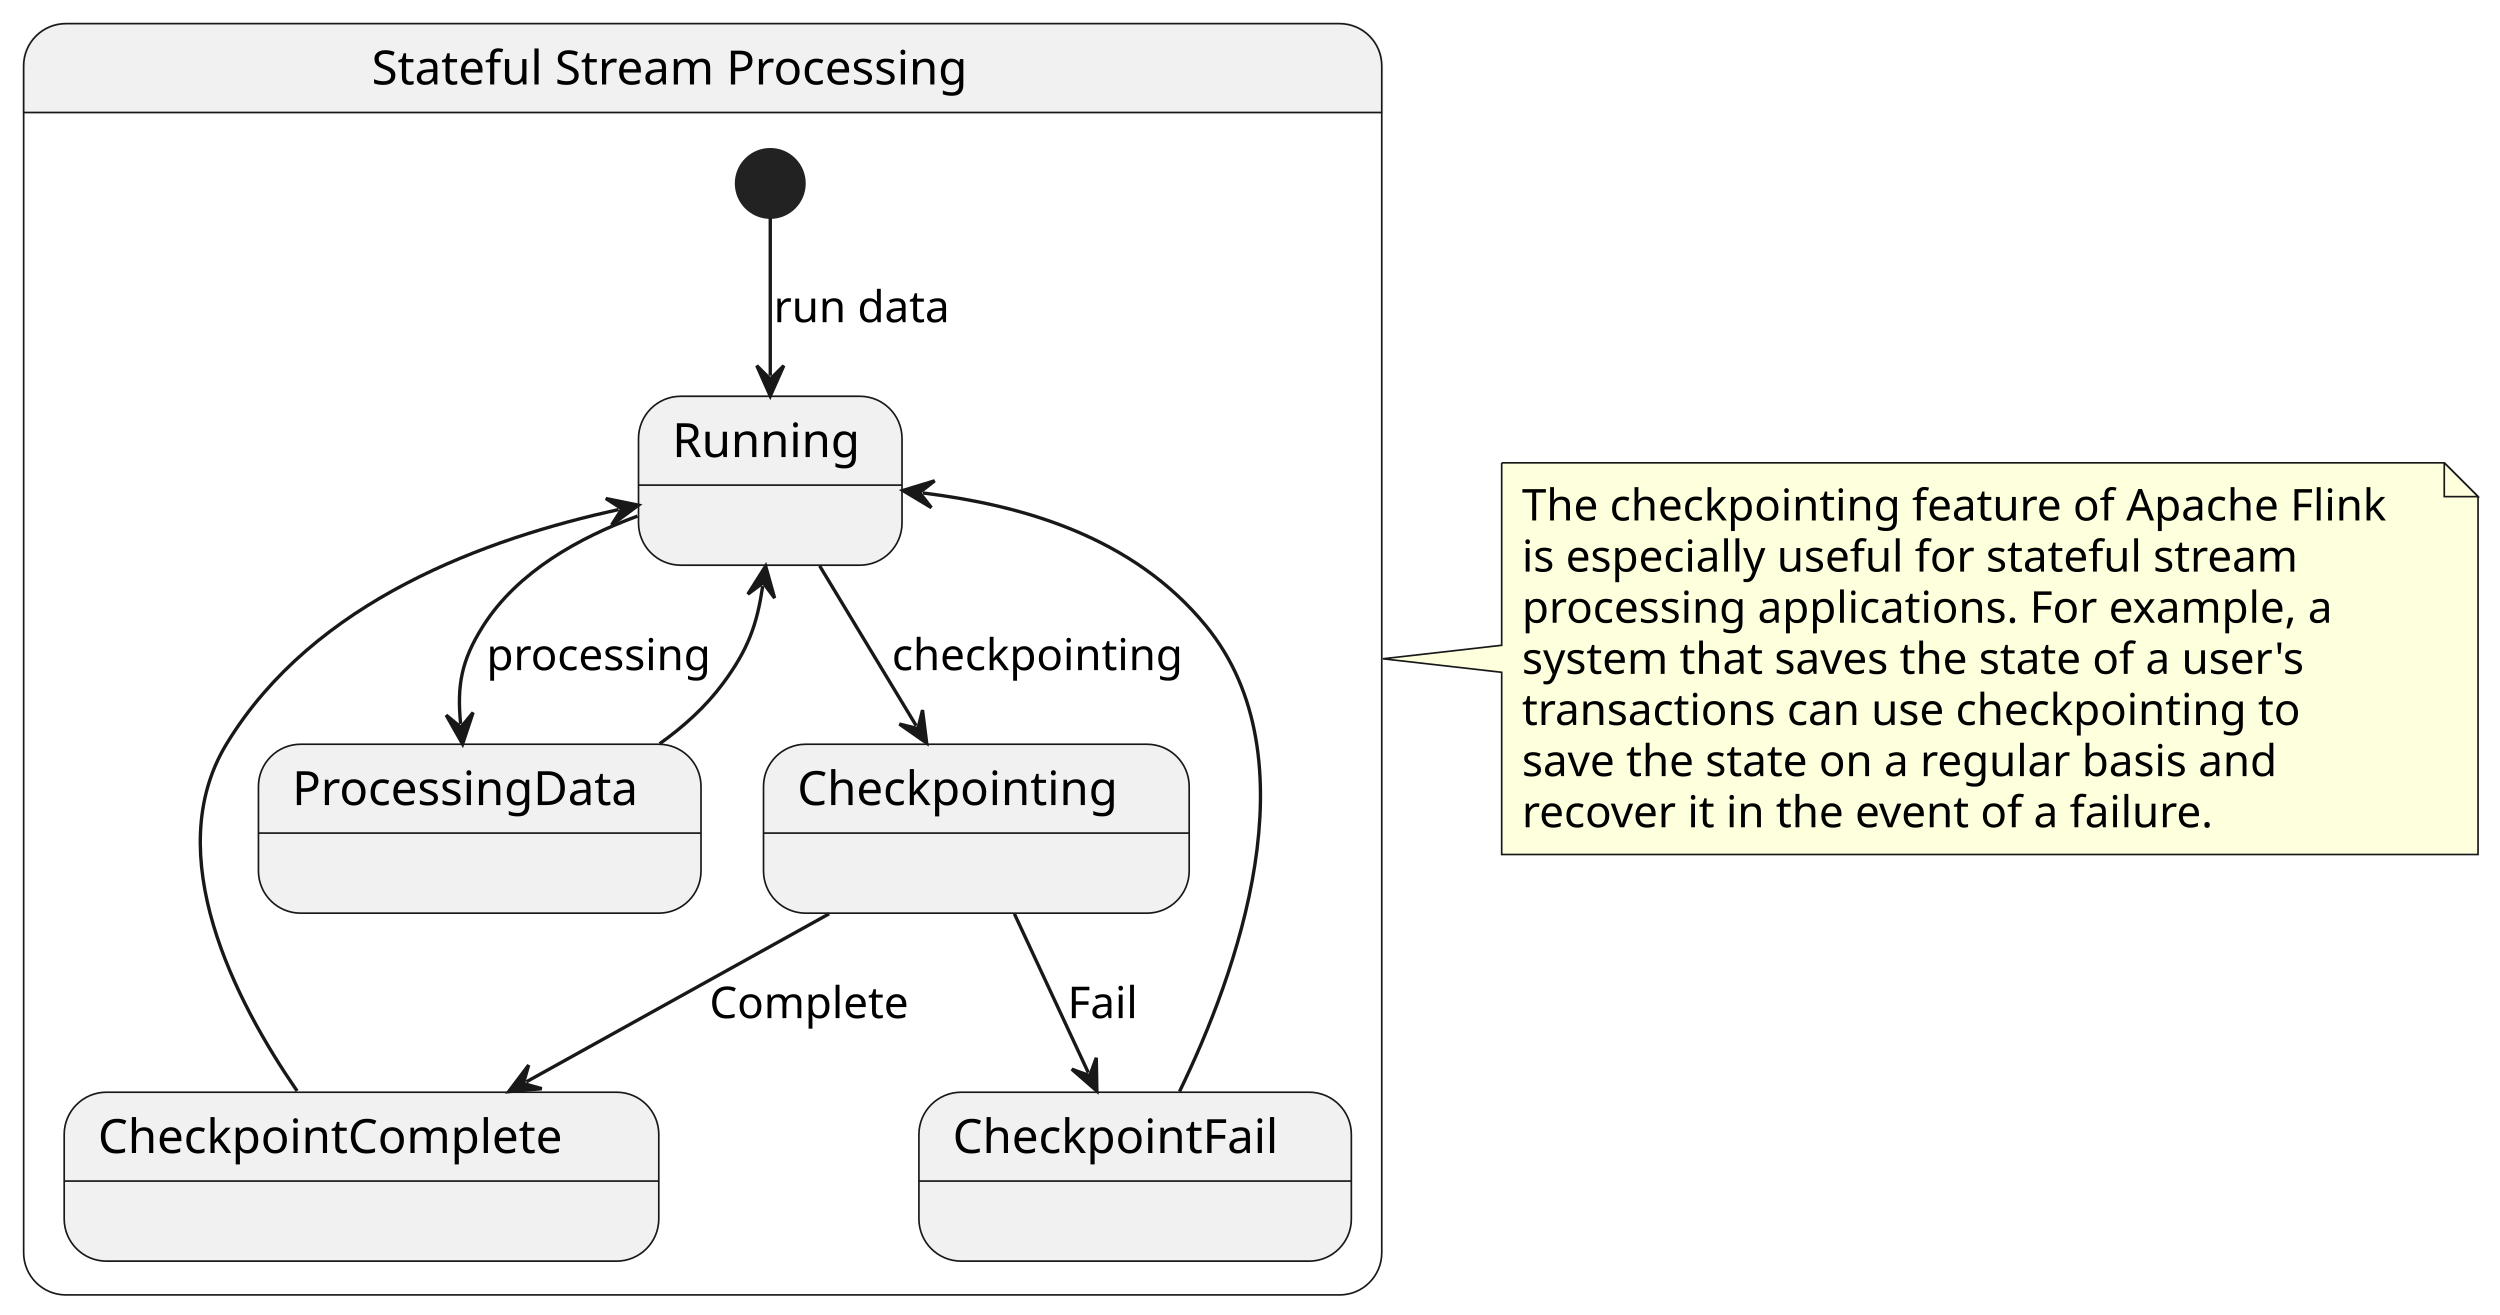
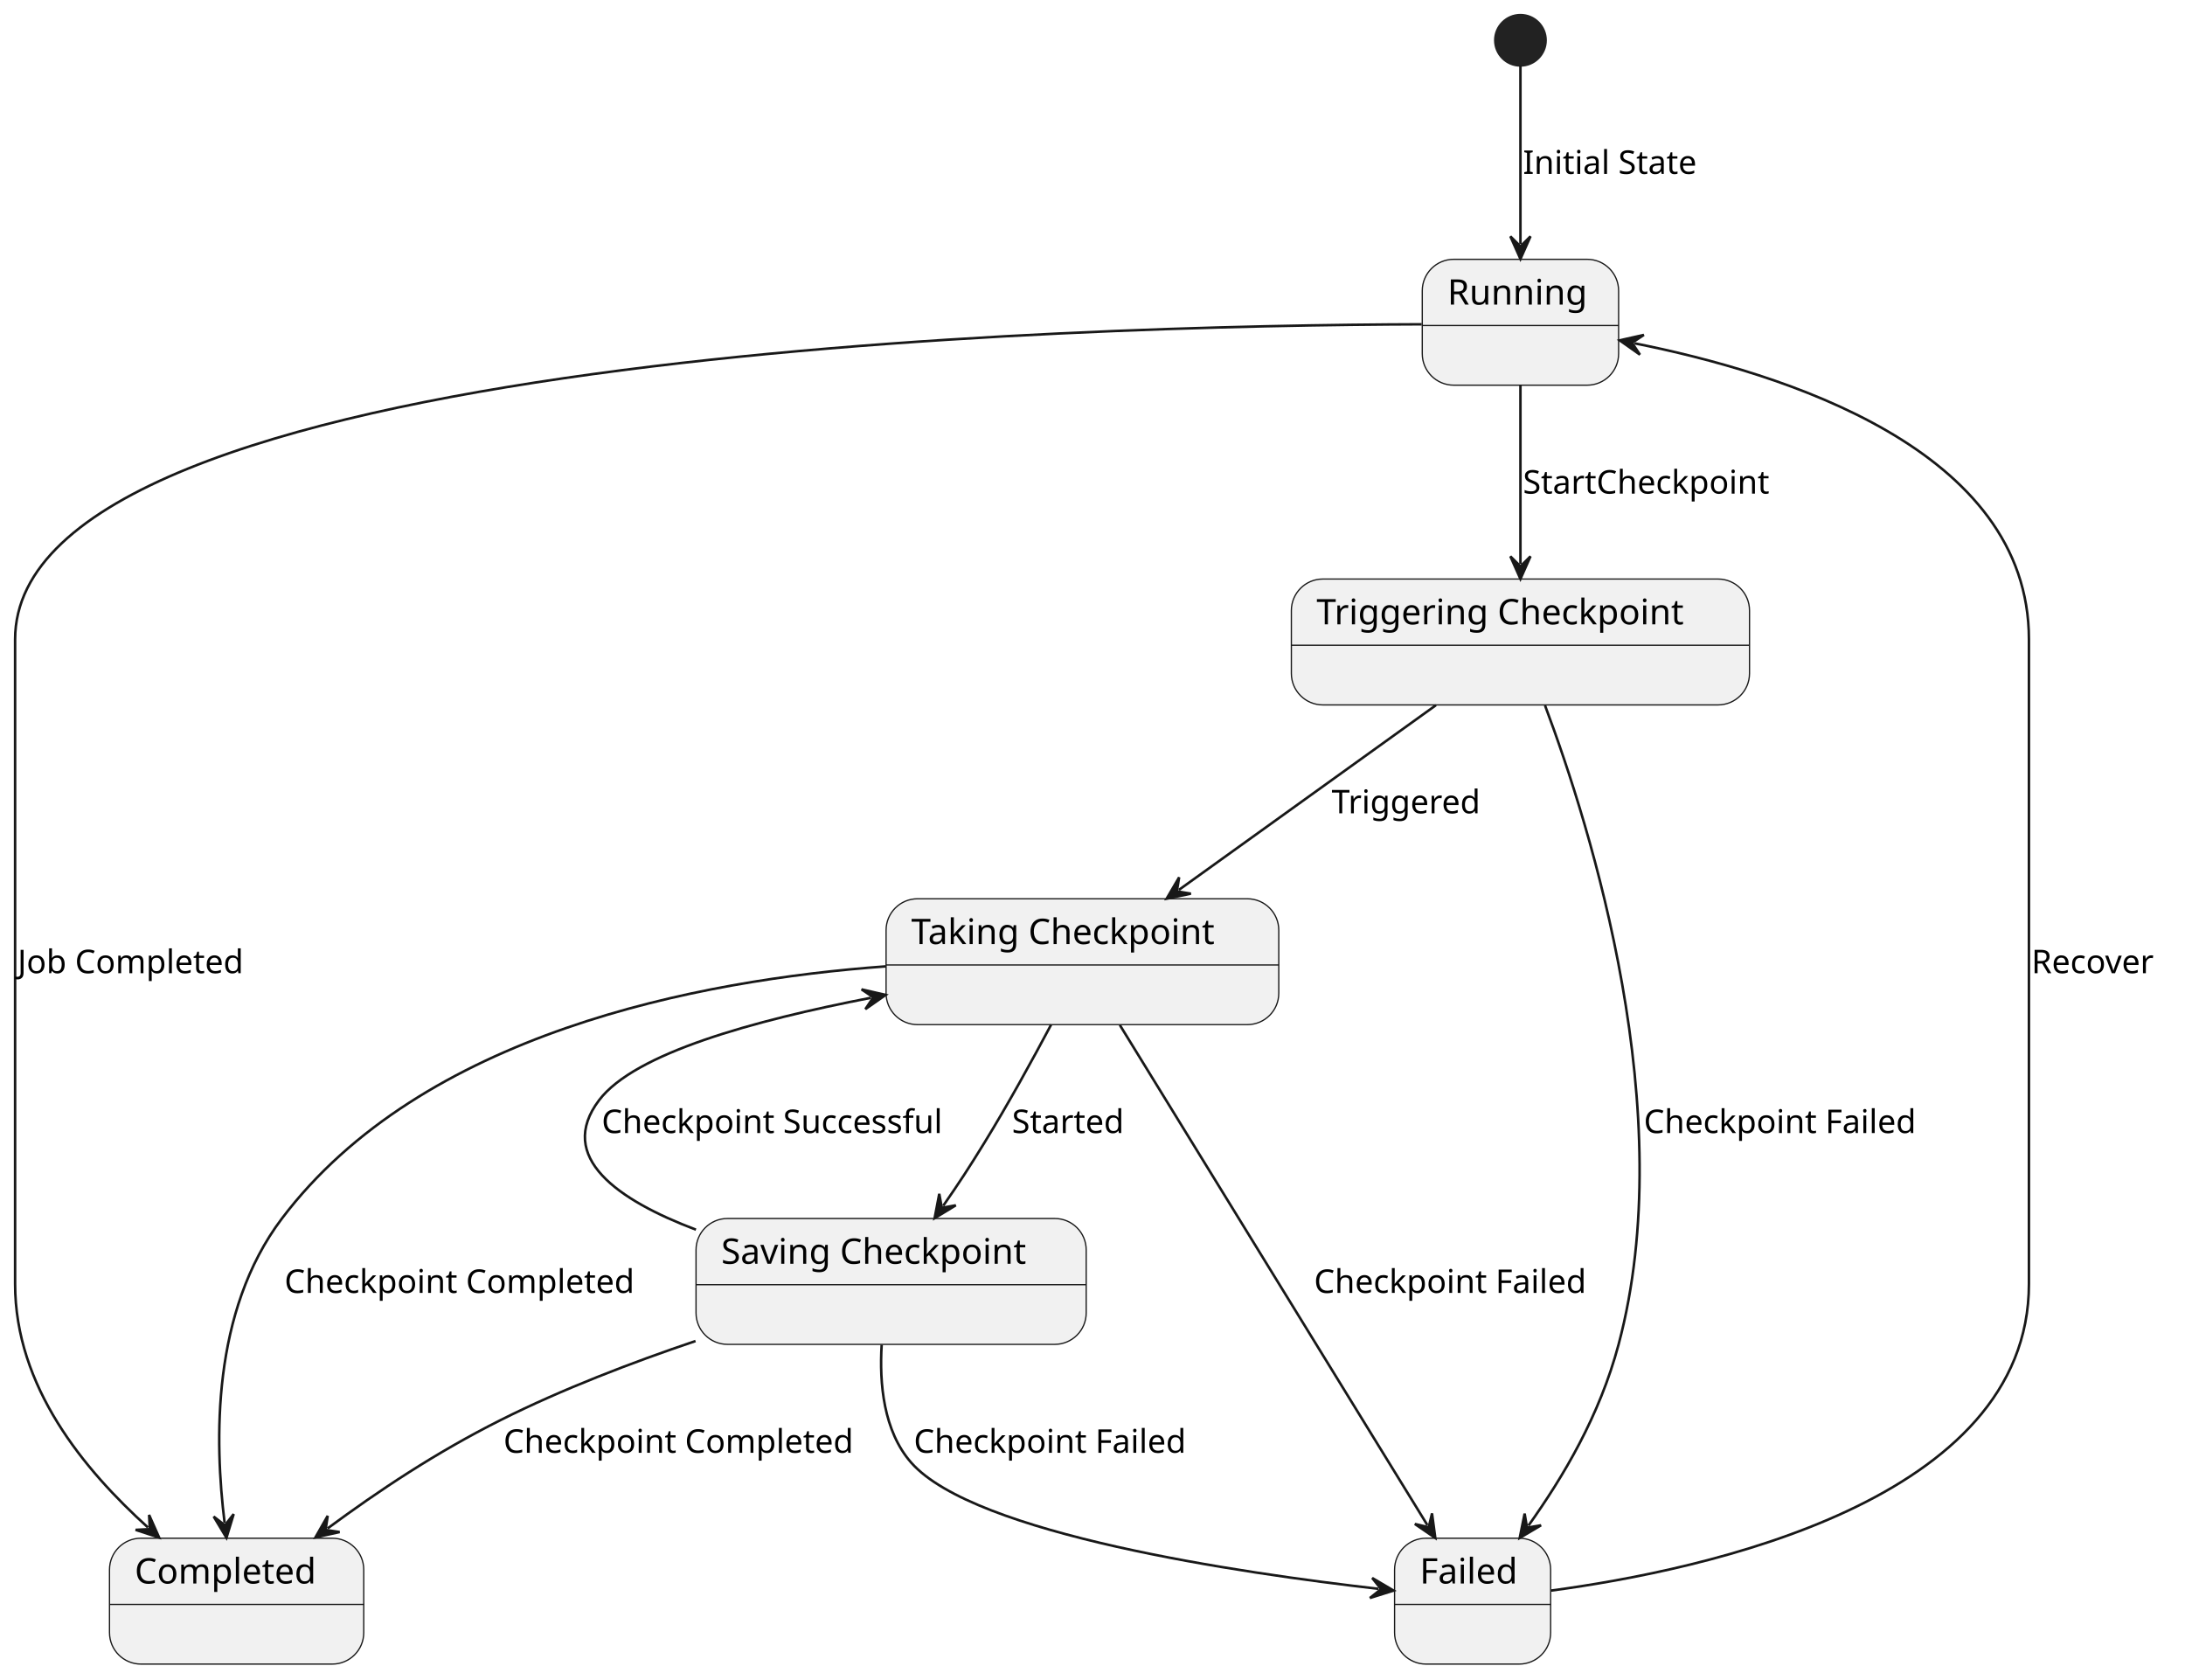
- <svg xmlns="http://www.w3.org/2000/svg" contentStyleType="text/css" height="389px" preserveAspectRatio="none" style="width:740px;height:389px;background:#FFFFFF;" version="1.1" viewBox="0 0 740 389" width="740px" zoomAndPan="magnify">
+ <svg xmlns="http://www.w3.org/2000/svg" contentStyleType="text/css" height="667px" preserveAspectRatio="none" style="width:868px;height:667px;background:#FFFFFF;" version="1.1" viewBox="0 0 868 667" width="868px" zoomAndPan="magnify">
  <defs />
  <g>
-     <path d="M19.5,7 L396.5,7 A12.5,12.5 0 0 1 409,19.5 L409,33.297 L7,33.297 L7,19.5 A12.5,12.5 0 0 1 19.5,7 " fill="#F1F1F1" style="stroke:#F1F1F1;stroke-width:1.0;" />
-     <rect fill="none" height="376.297" rx="12.5" ry="12.5" style="stroke:#181818;stroke-width:0.5;" width="402" x="7" y="7" />
-     <line style="stroke:#181818;stroke-width:0.5;" x1="7" x2="409" y1="33.297" y2="33.297" />
-     <text fill="#000000" font-family="sans-serif" font-size="14" lengthAdjust="spacing" textLength="196" x="110" y="24.995">Stateful Stream Processing</text>
-     <ellipse cx="228" cy="54.297" fill="#222222" rx="10" ry="10" style="stroke:#222222;stroke-width:1.0;" />
-     <g id="StatefulProcessing.Running">
-       <rect fill="#F1F1F1" height="50" rx="12.5" ry="12.5" style="stroke:#181818;stroke-width:0.5;" width="78" x="189" y="117.297" />
-       <line style="stroke:#181818;stroke-width:0.5;" x1="189" x2="267" y1="143.594" y2="143.594" />
-       <text fill="#000000" font-family="sans-serif" font-size="14" lengthAdjust="spacing" textLength="58" x="199" y="135.292">Running</text>
+     <g id="Running">
+       <rect fill="#F1F1F1" height="50" rx="12.5" ry="12.5" style="stroke:#181818;stroke-width:0.5;" width="78" x="565" y="103" />
+       <line style="stroke:#181818;stroke-width:0.5;" x1="565" x2="643" y1="129.297" y2="129.297" />
+       <text fill="#000000" font-family="sans-serif" font-size="14" lengthAdjust="spacing" textLength="58" x="575" y="120.995">Running</text>
    </g>
-     <g id="StatefulProcessing.Checkpointing">
-       <rect fill="#F1F1F1" height="50" rx="12.5" ry="12.5" style="stroke:#181818;stroke-width:0.5;" width="126" x="226" y="220.297" />
-       <line style="stroke:#181818;stroke-width:0.5;" x1="226" x2="352" y1="246.594" y2="246.594" />
-       <text fill="#000000" font-family="sans-serif" font-size="14" lengthAdjust="spacing" textLength="106" x="236" y="238.292">Checkpointing</text>
+     <g id="TriggeringCheckpoint">
+       <rect fill="#F1F1F1" height="50" rx="12.5" ry="12.5" style="stroke:#181818;stroke-width:0.5;" width="182" x="513" y="230" />
+       <line style="stroke:#181818;stroke-width:0.5;" x1="513" x2="695" y1="256.297" y2="256.297" />
+       <text fill="#000000" font-family="sans-serif" font-size="14" lengthAdjust="spacing" textLength="162" x="523" y="247.995">Triggering Checkpoint</text>
    </g>
-     <g id="StatefulProcessing.ProcessingData">
-       <rect fill="#F1F1F1" height="50" rx="12.5" ry="12.5" style="stroke:#181818;stroke-width:0.5;" width="131" x="76.5" y="220.297" />
-       <line style="stroke:#181818;stroke-width:0.5;" x1="76.5" x2="207.5" y1="246.594" y2="246.594" />
-       <text fill="#000000" font-family="sans-serif" font-size="14" lengthAdjust="spacing" textLength="111" x="86.5" y="238.292">ProcessingData</text>
+     <g id="TakingCheckpoint">
+       <rect fill="#F1F1F1" height="50" rx="12.5" ry="12.5" style="stroke:#181818;stroke-width:0.5;" width="156" x="352" y="357" />
+       <line style="stroke:#181818;stroke-width:0.5;" x1="352" x2="508" y1="383.297" y2="383.297" />
+       <text fill="#000000" font-family="sans-serif" font-size="14" lengthAdjust="spacing" textLength="136" x="362" y="374.995">Taking Checkpoint</text>
    </g>
-     <g id="StatefulProcessing.CheckpointComplete">
-       <rect fill="#F1F1F1" height="50" rx="12.5" ry="12.5" style="stroke:#181818;stroke-width:0.5;" width="176" x="19" y="323.297" />
-       <line style="stroke:#181818;stroke-width:0.5;" x1="19" x2="195" y1="349.594" y2="349.594" />
-       <text fill="#000000" font-family="sans-serif" font-size="14" lengthAdjust="spacing" textLength="156" x="29" y="341.292">CheckpointComplete</text>
+     <g id="SavingCheckpoint">
+       <rect fill="#F1F1F1" height="50" rx="12.5" ry="12.5" style="stroke:#181818;stroke-width:0.5;" width="155" x="276.5" y="484" />
+       <line style="stroke:#181818;stroke-width:0.5;" x1="276.5" x2="431.5" y1="510.297" y2="510.297" />
+       <text fill="#000000" font-family="sans-serif" font-size="14" lengthAdjust="spacing" textLength="135" x="286.5" y="501.995">Saving Checkpoint</text>
    </g>
-     <g id="StatefulProcessing.CheckpointFail">
-       <rect fill="#F1F1F1" height="50" rx="12.5" ry="12.5" style="stroke:#181818;stroke-width:0.5;" width="128" x="272" y="323.297" />
-       <line style="stroke:#181818;stroke-width:0.5;" x1="272" x2="400" y1="349.594" y2="349.594" />
-       <text fill="#000000" font-family="sans-serif" font-size="14" lengthAdjust="spacing" textLength="108" x="282" y="341.292">CheckpointFail</text>
+     <g id="Completed">
+       <rect fill="#F1F1F1" height="50" rx="12.5" ry="12.5" style="stroke:#181818;stroke-width:0.5;" width="101" x="43.5" y="611" />
+       <line style="stroke:#181818;stroke-width:0.5;" x1="43.5" x2="144.5" y1="637.297" y2="637.297" />
+       <text fill="#000000" font-family="sans-serif" font-size="14" lengthAdjust="spacing" textLength="81" x="53.5" y="628.995">Completed</text>
    </g>
-     <g id="link_*start*StatefulProcessing_Running">
-       <path d="M228,64.501 C228,76.98 228,93.719 228,111.227 " fill="none" id="*start*StatefulProcessing-to-Running" style="stroke:#181818;stroke-width:1.0;" />
-       <polygon fill="#181818" points="228,117.227,232,108.227,228,112.227,224,108.227,228,117.227" style="stroke:#181818;stroke-width:1.0;" />
-       <text fill="#000000" font-family="sans-serif" font-size="13" lengthAdjust="spacing" textLength="54" x="229" y="95.364">run data</text>
+     <g id="Failed">
+       <rect fill="#F1F1F1" height="50" rx="12.5" ry="12.5" style="stroke:#181818;stroke-width:0.5;" width="62" x="554" y="611" />
+       <line style="stroke:#181818;stroke-width:0.5;" x1="554" x2="616" y1="637.297" y2="637.297" />
+       <text fill="#000000" font-family="sans-serif" font-size="14" lengthAdjust="spacing" textLength="42" x="564" y="628.995">Failed</text>
    </g>
-     <g id="link_Running_Checkpointing">
-       <path d="M242.611,167.489 C252.198,183.363 261.589,198.912 271.195,214.816 " fill="none" id="Running-to-Checkpointing" style="stroke:#181818;stroke-width:1.0;" />
-       <polygon fill="#181818" points="274.297,219.952,273.068,210.18,271.712,215.672,266.22,214.316,274.297,219.952" style="stroke:#181818;stroke-width:1.0;" />
-       <text fill="#000000" font-family="sans-serif" font-size="13" lengthAdjust="spacing" textLength="88" x="264" y="198.364">checkpointing</text>
+     <ellipse cx="604" cy="16" fill="#222222" rx="10" ry="10" style="stroke:#222222;stroke-width:1.0;" />
+     <g id="link_*start*_Running">
+       <path d="M604,26.002 C604,42.627 604,72.655 604,96.873 " fill="none" id="*start*-to-Running" style="stroke:#181818;stroke-width:1.0;" />
+       <polygon fill="#181818" points="604,102.873,608,93.873,604,97.873,600,93.873,604,102.873" style="stroke:#181818;stroke-width:1.0;" />
+       <text fill="#000000" font-family="sans-serif" font-size="13" lengthAdjust="spacing" textLength="71" x="605" y="69.067">Initial State</text>
    </g>
-     <g id="link_Running_ProcessingData">
-       <path d="M188.705,152.767 C171.623,159.029 153.214,169.165 143,185.297 C136.534,195.511 135.238,202.872 136.343,214.279 " fill="none" id="Running-to-ProcessingData" style="stroke:#181818;stroke-width:1.0;" />
-       <polygon fill="#181818" points="136.921,220.251,140.035,210.907,136.439,215.274,132.072,211.679,136.921,220.251" style="stroke:#181818;stroke-width:1.0;" />
-       <text fill="#000000" font-family="sans-serif" font-size="13" lengthAdjust="spacing" textLength="69" x="144" y="198.364">processing</text>
+     <g id="link_Running_TriggeringCheckpoint">
+       <path d="M604,153.101 C604,175.236 604,201.861 604,223.973 " fill="none" id="Running-to-TriggeringCheckpoint" style="stroke:#181818;stroke-width:1.0;" />
+       <polygon fill="#181818" points="604,229.973,608,220.973,604,224.973,600,220.973,604,229.973" style="stroke:#181818;stroke-width:1.0;" />
+       <text fill="#000000" font-family="sans-serif" font-size="13" lengthAdjust="spacing" textLength="102" x="605" y="196.067">StartCheckpoint</text>
    </g>
-     <g id="link_Checkpointing_CheckpointComplete">
-       <path d="M245.406,270.489 C216.697,286.421 184.5,304.288 155.799,320.216 " fill="none" id="Checkpointing-to-CheckpointComplete" style="stroke:#181818;stroke-width:1.0;" />
-       <polygon fill="#181818" points="150.553,323.127,160.363,322.258,154.925,320.701,156.482,315.263,150.553,323.127" style="stroke:#181818;stroke-width:1.0;" />
-       <text fill="#000000" font-family="sans-serif" font-size="13" lengthAdjust="spacing" textLength="62" x="210" y="301.364">Complete</text>
+     <g id="link_TriggeringCheckpoint_TakingCheckpoint">
+       <path d="M570.451,280.101 C539.64,302.236 499.098,331.36 468.319,353.472 " fill="none" id="TriggeringCheckpoint-to-TakingCheckpoint" style="stroke:#181818;stroke-width:1.0;" />
+       <polygon fill="#181818" points="463.446,356.973,473.089,354.971,467.507,354.056,468.421,348.473,463.446,356.973" style="stroke:#181818;stroke-width:1.0;" />
+       <text fill="#000000" font-family="sans-serif" font-size="13" lengthAdjust="spacing" textLength="61" x="529" y="323.067">Triggered</text>
    </g>
-     <g id="link_Checkpointing_CheckpointFail">
-       <path d="M300.258,270.489 C307.644,286.363 314.739,301.608 322.14,317.512 " fill="none" id="Checkpointing-to-CheckpointFail" style="stroke:#181818;stroke-width:1.0;" />
-       <polygon fill="#181818" points="324.671,322.952,324.5,313.105,322.562,318.419,317.247,316.48,324.671,322.952" style="stroke:#181818;stroke-width:1.0;" />
-       <text fill="#000000" font-family="sans-serif" font-size="13" lengthAdjust="spacing" textLength="21" x="316" y="301.364">Fail</text>
+     <g id="link_TakingCheckpoint_SavingCheckpoint">
+       <path d="M417.574,407.001 C410.182,420.918 400.432,438.668 391,454 C384.867,463.97 381.102,469.731 374.702,478.946 " fill="none" id="TakingCheckpoint-to-SavingCheckpoint" style="stroke:#181818;stroke-width:1.0;" />
+       <polygon fill="#181818" points="371.279,483.874,379.698,478.764,374.131,479.767,373.128,474.2,371.279,483.874" style="stroke:#181818;stroke-width:1.0;" />
+       <text fill="#000000" font-family="sans-serif" font-size="13" lengthAdjust="spacing" textLength="47" x="402" y="450.067">Started</text>
    </g>
-     <g id="link_ProcessingData_Running">
-       <path d="M195.258,220.147 C202.351,215.085 208.916,209.156 214,202.297 C221.397,192.317 224.079,184.938 225.759,173.483 " fill="none" id="ProcessingData-to-Running" style="stroke:#181818;stroke-width:1.0;" />
-       <polygon fill="#181818" points="226.63,167.547,221.366,175.871,225.905,172.494,229.282,177.032,226.63,167.547" style="stroke:#181818;stroke-width:1.0;" />
+     <g id="link_SavingCheckpoint_TakingCheckpoint">
+       <path d="M276.468,488.445 C245.514,476.739 220.819,459.679 238,437 C252.166,418.3 299.236,405.411 345.954,396.343 " fill="none" id="SavingCheckpoint-to-TakingCheckpoint" style="stroke:#181818;stroke-width:1.0;" />
+       <polygon fill="#181818" points="351.844,395.2,342.247,392.988,346.936,396.153,343.771,400.842,351.844,395.2" style="stroke:#181818;stroke-width:1.0;" />
+       <text fill="#000000" font-family="sans-serif" font-size="13" lengthAdjust="spacing" textLength="143" x="239" y="450.067">Checkpoint Successful</text>
    </g>
-     <g id="link_CheckpointComplete_Running">
-       <path d="M87.938,322.93 C69.566,296.248 47.236,252.919 67,220.297 C92.928,177.5 144.358,159.344 183.12,150.821 " fill="none" id="CheckpointComplete-to-Running" style="stroke:#181818;stroke-width:1.0;" />
-       <polygon fill="#181818" points="188.98,149.533,179.331,147.559,184.097,150.607,181.049,155.372,188.98,149.533" style="stroke:#181818;stroke-width:1.0;" />
+     <g id="link_SavingCheckpoint_Failed">
+       <path d="M350.249,534.173 C349.305,549.383 350.924,568.44 362,581 C387.096,609.457 492.366,624.782 547.642,631.11 " fill="none" id="SavingCheckpoint-to-Failed" style="stroke:#181818;stroke-width:1.0;" />
+       <polygon fill="#181818" points="553.603,631.793,545.116,626.795,548.635,631.224,544.206,634.743,553.603,631.793" style="stroke:#181818;stroke-width:1.0;" />
+       <text fill="#000000" font-family="sans-serif" font-size="13" lengthAdjust="spacing" textLength="112" x="363" y="577.067">Checkpoint Failed</text>
    </g>
-     <g id="link_CheckpointFail_Running">
-       <path d="M349.132,323.106 C365.922,288.506 389.204,224.723 357,185.297 C335.321,158.756 302.569,149.554 273.193,145.919 " fill="none" id="CheckpointFail-to-Running" style="stroke:#181818;stroke-width:1.0;" />
-       <polygon fill="#181818" points="267.238,145.182,275.679,150.257,272.2,145.796,276.661,142.317,267.238,145.182" style="stroke:#181818;stroke-width:1.0;" />
+     <g id="link_TakingCheckpoint_Failed">
+       <path d="M444.862,407.163 C474.489,455.33 537.449,557.692 567.039,605.8 " fill="none" id="TakingCheckpoint-to-Failed" style="stroke:#181818;stroke-width:1.0;" />
+       <polygon fill="#181818" points="570.183,610.91,568.875,601.149,567.563,606.651,562.061,605.34,570.183,610.91" style="stroke:#181818;stroke-width:1.0;" />
+       <text fill="#000000" font-family="sans-serif" font-size="13" lengthAdjust="spacing" textLength="112" x="522" y="513.567">Checkpoint Failed</text>
    </g>
-     <g id="elem_GMN17">
-       <path d="M444.5,137 L444.5,191 L409.29,195 L444.5,199 L444.5,252.93 A0,0 0 0 0 444.5,252.93 L733.5,252.93 A0,0 0 0 0 733.5,252.93 L733.5,147 L723.5,137 L444.5,137 A0,0 0 0 0 444.5,137 " fill="#FEFFDD" style="stroke:#181818;stroke-width:0.5;" />
-       <path d="M723.5,137 L723.5,147 L733.5,147 L723.5,137 " fill="#FEFFDD" style="stroke:#181818;stroke-width:0.5;" />
-       <text fill="#000000" font-family="sans-serif" font-size="13" lengthAdjust="spacing" textLength="268" x="450.5" y="154.067">The checkpointing feature of Apache Flink</text>
-       <text fill="#000000" font-family="sans-serif" font-size="13" lengthAdjust="spacing" textLength="245" x="450.5" y="169.2">is especially useful for stateful stream</text>
-       <text fill="#000000" font-family="sans-serif" font-size="13" lengthAdjust="spacing" textLength="253" x="450.5" y="184.333">processing applications. For example, a</text>
-       <text fill="#000000" font-family="sans-serif" font-size="13" lengthAdjust="spacing" textLength="253" x="450.5" y="199.465">system that saves the state of a user's</text>
-       <text fill="#000000" font-family="sans-serif" font-size="13" lengthAdjust="spacing" textLength="242" x="450.5" y="214.598">transactions can use checkpointing to</text>
-       <text fill="#000000" font-family="sans-serif" font-size="13" lengthAdjust="spacing" textLength="239" x="450.5" y="229.731">save the state on a regular basis and</text>
-       <text fill="#000000" font-family="sans-serif" font-size="13" lengthAdjust="spacing" textLength="219" x="450.5" y="244.864">recover it in the event of a failure.</text>
+     <g id="link_TakingCheckpoint_Completed">
+       <path d="M351.918,383.85 C277.123,389.309 167.653,410.432 112,484 C83.967,521.057 85.236,572.577 89.226,604.88 " fill="none" id="TakingCheckpoint-to-Completed" style="stroke:#181818;stroke-width:1.0;" />
+       <polygon fill="#181818" points="89.962,610.835,92.828,601.412,89.349,605.872,84.889,602.393,89.962,610.835" style="stroke:#181818;stroke-width:1.0;" />
+       <text fill="#000000" font-family="sans-serif" font-size="13" lengthAdjust="spacing" textLength="145" x="113" y="513.567">Checkpoint Completed</text>
+     </g>
+     <g id="link_SavingCheckpoint_Completed">
+       <path d="M276.302,532.675 C251.072,541.186 223.325,551.799 199,564 C172.839,577.122 150.35,592.213 130.138,607.107 " fill="none" id="SavingCheckpoint-to-Completed" style="stroke:#181818;stroke-width:1.0;" />
+       <polygon fill="#181818" points="125.308,610.666,134.926,608.548,129.333,607.7,130.181,602.107,125.308,610.666" style="stroke:#181818;stroke-width:1.0;" />
+       <text fill="#000000" font-family="sans-serif" font-size="13" lengthAdjust="spacing" textLength="145" x="200" y="577.067">Checkpoint Completed</text>
+     </g>
+     <g id="link_TriggeringCheckpoint_Failed">
+       <path d="M613.759,280.189 C632.043,328.939 667.491,442.174 643,534 C635.392,562.525 621.076,586.476 607.188,605.993 " fill="none" id="TriggeringCheckpoint-to-Failed" style="stroke:#181818;stroke-width:1.0;" />
+       <polygon fill="#181818" points="603.709,610.882,612.186,605.868,606.608,606.808,605.668,601.23,603.709,610.882" style="stroke:#181818;stroke-width:1.0;" />
+       <text fill="#000000" font-family="sans-serif" font-size="13" lengthAdjust="spacing" textLength="112" x="653" y="450.067">Checkpoint Failed</text>
+     </g>
+     <g id="link_Failed_Running">
+       <path d="M616.195,631.795 C677.114,623.631 806,596.177 806,510 C806,254 806,254 806,254 C806,178.323 708.097,148.084 649.311,136.362 " fill="none" id="Failed-to-Running" style="stroke:#181818;stroke-width:1.0;" />
+       <polygon fill="#181818" points="643.427,135.189,651.471,140.872,648.331,136.167,653.035,133.026,643.427,135.189" style="stroke:#181818;stroke-width:1.0;" />
+       <text fill="#000000" font-family="sans-serif" font-size="13" lengthAdjust="spacing" textLength="53" x="807" y="386.567">Recover</text>
+     </g>
+     <g id="link_Running_Completed">
+       <path d="M564.764,128.812 C431.725,129.214 6,139.452 6,254 C6,254 6,254 6,510 C6,550.871 33.395,583.78 58.771,606.722 " fill="none" id="Running-to-Completed" style="stroke:#181818;stroke-width:1.0;" />
+       <polygon fill="#181818" points="63.222,610.746,59.228,601.744,59.513,607.393,53.863,607.678,63.222,610.746" style="stroke:#181818;stroke-width:1.0;" />
+       <text fill="#000000" font-family="sans-serif" font-size="13" lengthAdjust="spacing" textLength="94" x="7" y="386.567">Job Completed</text>
    </g>
  </g>
</svg>
